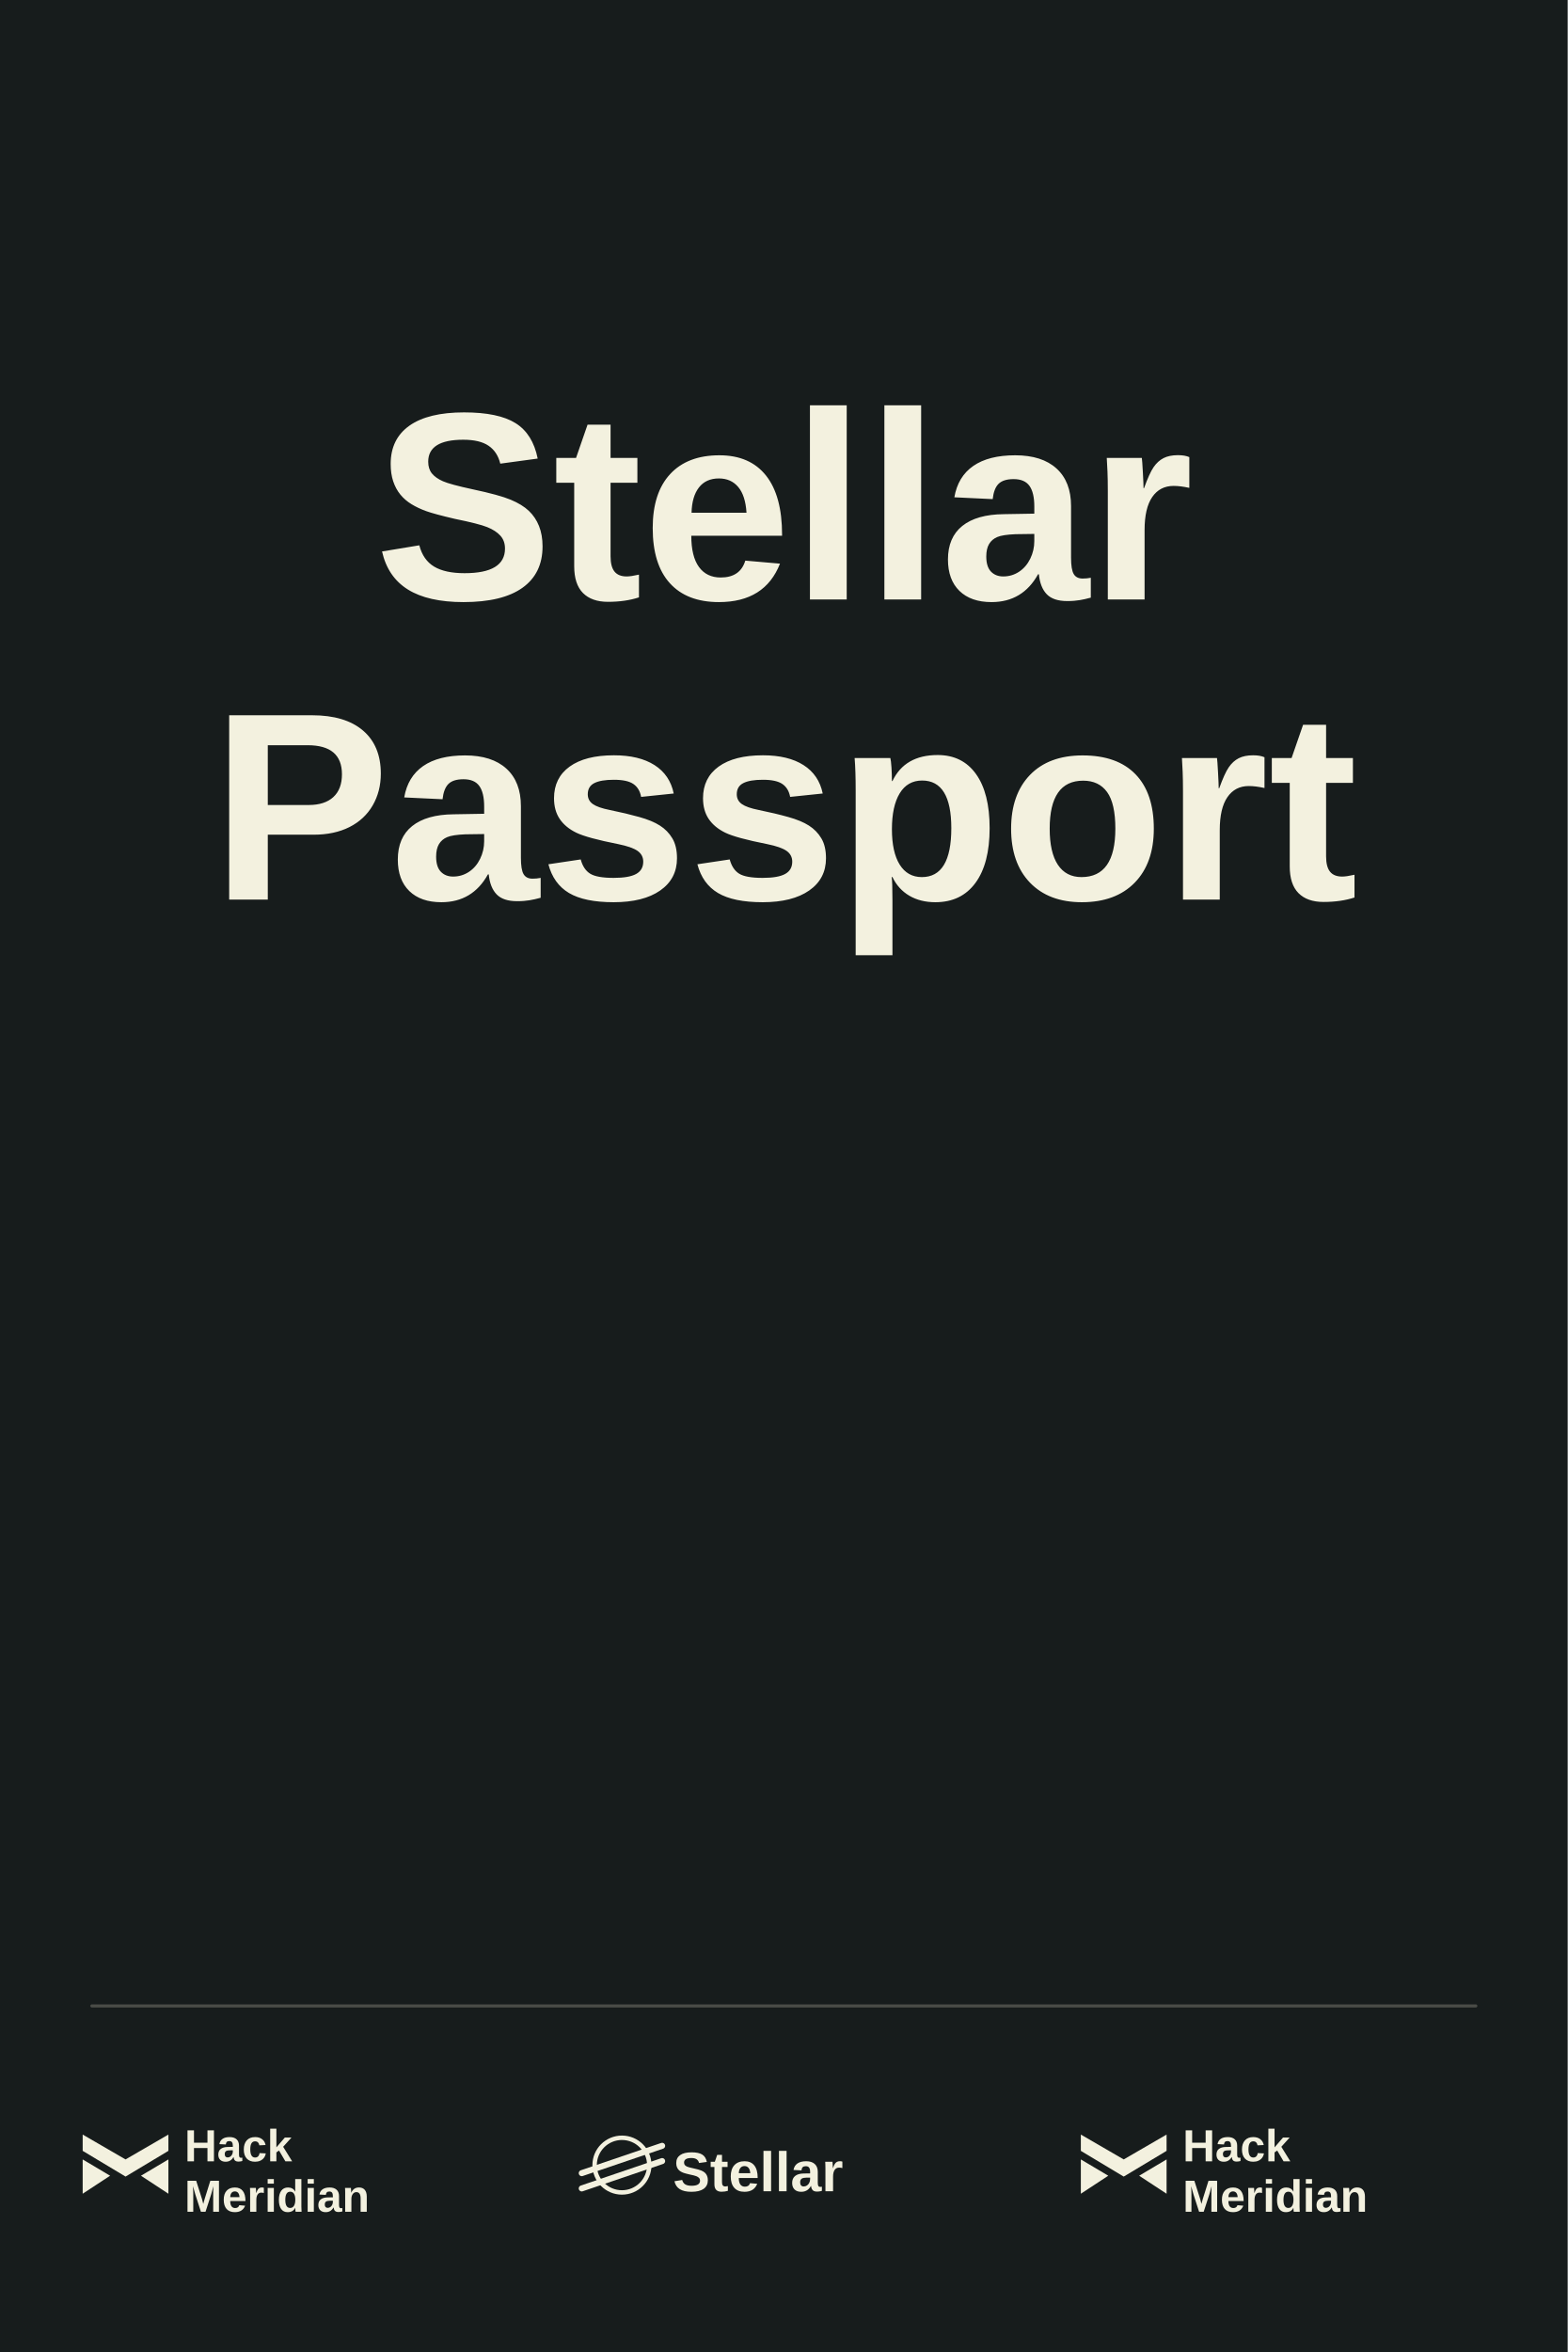
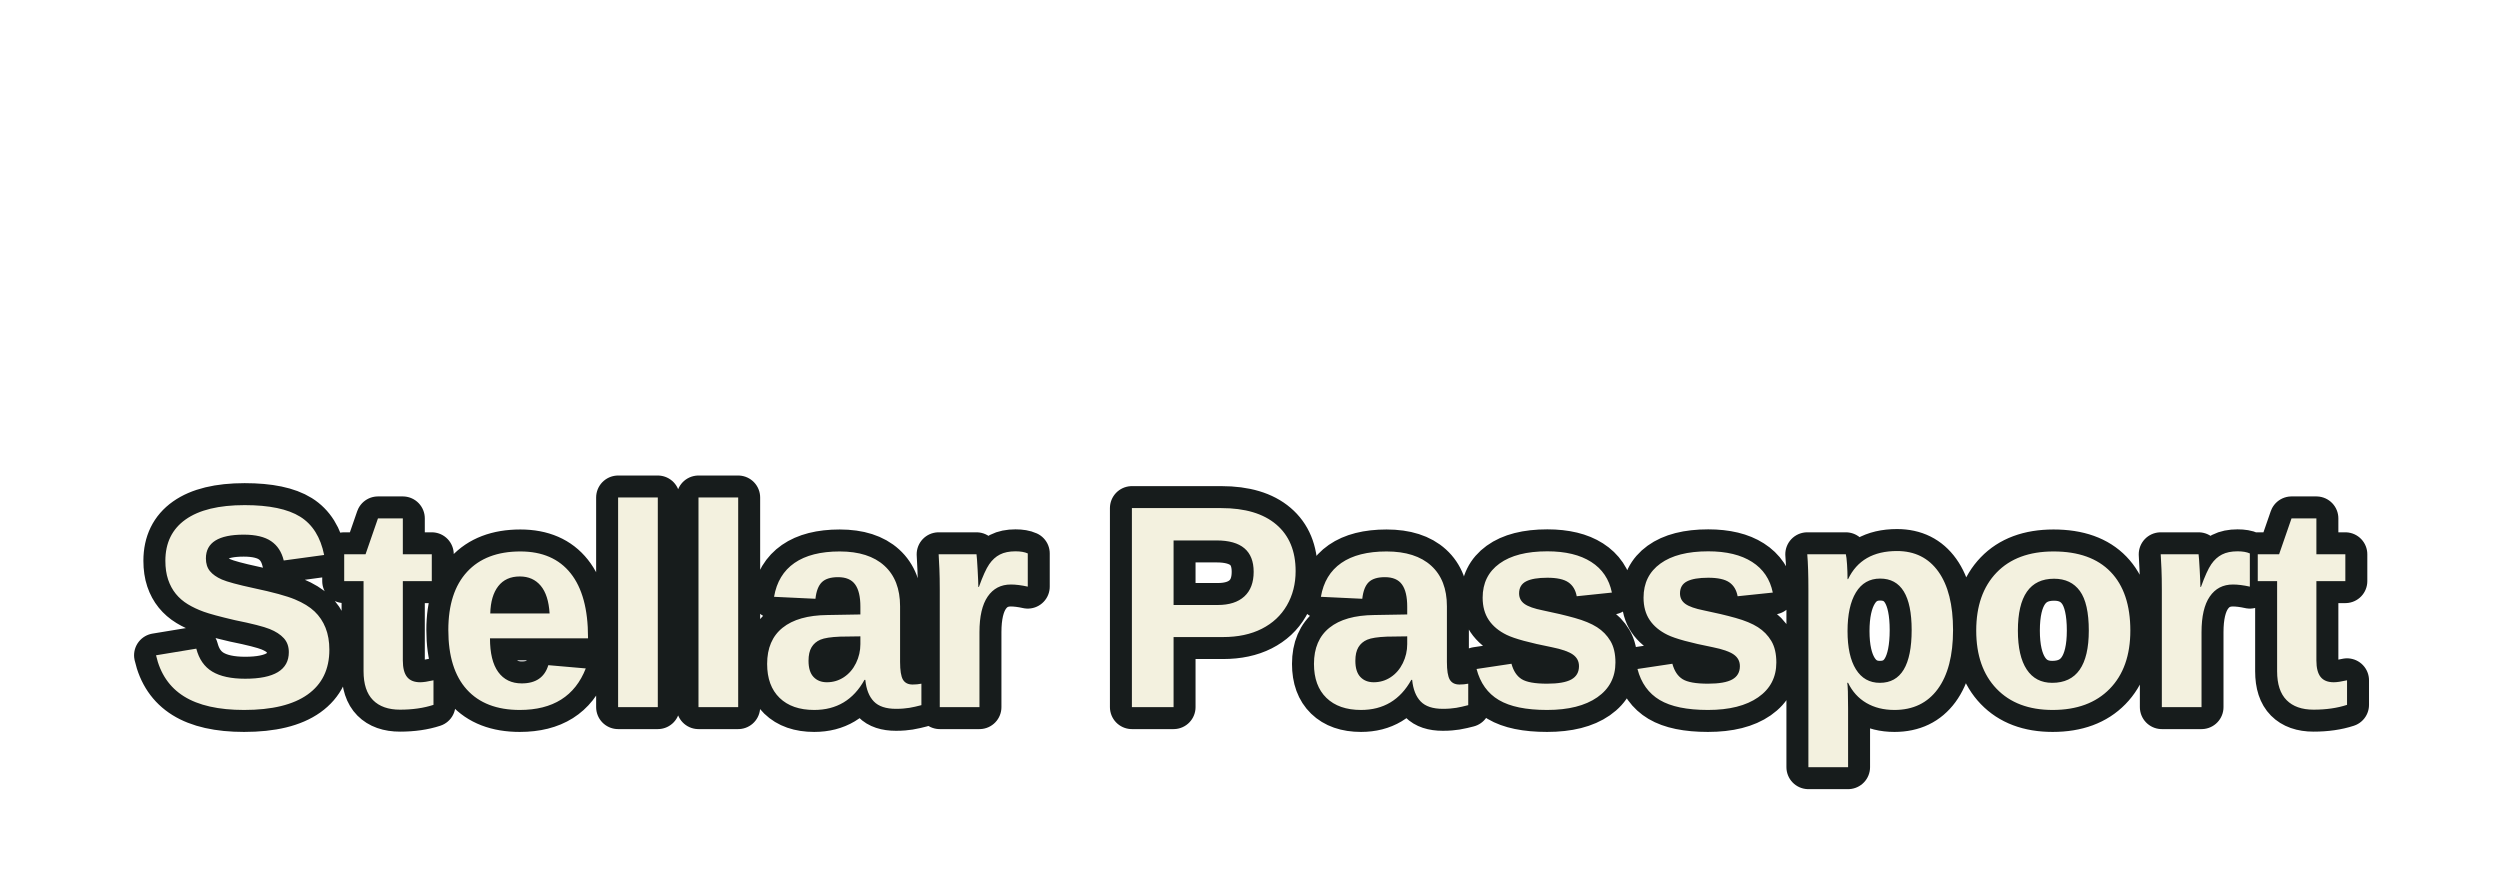
- <svg xmlns="http://www.w3.org/2000/svg" width="1024" height="1536" viewBox="0 0 1024 1536">
-   <rect width="100%" height="100%" fill="#171c1c" />
-   <text x="244.5" y="391.5" fill="#f3f1df" font-family="Arial,DejaVu Sans,sans-serif" font-weight="700" font-size="175">Stellar</text>
-   <text x="138" y="587.5" fill="#f3f1df" font-family="Arial,DejaVu Sans,sans-serif" font-weight="700" font-size="175">Passport</text>
-   <polyline points="60,1310 964,1310" fill="none" stroke="#4a4c47" stroke-width="2" stroke-linecap="round" stroke-linejoin="round" />
-   <polygon points="54,1394 82,1410.24 110,1394 110,1404.64 82,1421.44 54,1404.64" fill="#f3f1df" stroke="none" stroke-width="1" />
-   <polygon points="54,1410.24 71.92,1420.88 54,1432.64" fill="#f3f1df" stroke="none" stroke-width="1" />
-   <polygon points="110,1410.24 92.08,1420.88 110,1432.64" fill="#f3f1df" stroke="none" stroke-width="1" />
-   <text x="120.5" y="1411.47" fill="#f3f1df" font-family="Arial,DejaVu Sans,sans-serif" font-weight="700" font-size="29.4">Hack</text>
-   <text x="120.5" y="1444.4" fill="#f3f1df" font-family="Arial,DejaVu Sans,sans-serif" font-weight="700" font-size="29.4">Meridian</text>
-   <ellipse cx="406.25" cy="1413.95" rx="17.85" ry="17.85" fill="none" stroke="#f3f1df" stroke-width="2.888" />
-   <polyline points="380,1419.2 432.5,1401.35" fill="none" stroke="#f3f1df" stroke-width="3.938" stroke-linecap="round" stroke-linejoin="round" />
-   <polyline points="380,1429.17 432.5,1411.32" fill="none" stroke="#f3f1df" stroke-width="3.938" stroke-linecap="round" stroke-linejoin="round" />
-   <text x="439.5" y="1431.02" fill="#f3f1df" font-family="Arial,DejaVu Sans,sans-serif" font-weight="700" font-size="36.4">Stellar</text>
-   <polygon points="706,1394 734,1410.24 762,1394 762,1404.64 734,1421.44 706,1404.64" fill="#f3f1df" stroke="none" stroke-width="1" />
-   <polygon points="706,1410.24 723.92,1420.88 706,1432.64" fill="#f3f1df" stroke="none" stroke-width="1" />
-   <polygon points="762,1410.24 744.08,1420.88 762,1432.64" fill="#f3f1df" stroke="none" stroke-width="1" />
-   <text x="772.5" y="1411.47" fill="#f3f1df" font-family="Arial,DejaVu Sans,sans-serif" font-weight="700" font-size="29.4">Hack</text>
-   <text x="772.5" y="1444.4" fill="#f3f1df" font-family="Arial,DejaVu Sans,sans-serif" font-weight="700" font-size="29.4">Meridian</text>
+ <svg xmlns="http://www.w3.org/2000/svg" width="2048" height="712" viewBox="0 0 2048 712">
+   <text x="121" y="579.28" fill="#f3f1df" font-family="Arial,DejaVu Sans,sans-serif" font-weight="700" font-size="237" stroke="#171c1c" stroke-width="36" stroke-linejoin="round" paint-order="stroke fill">Stellar Passport</text>
</svg>
